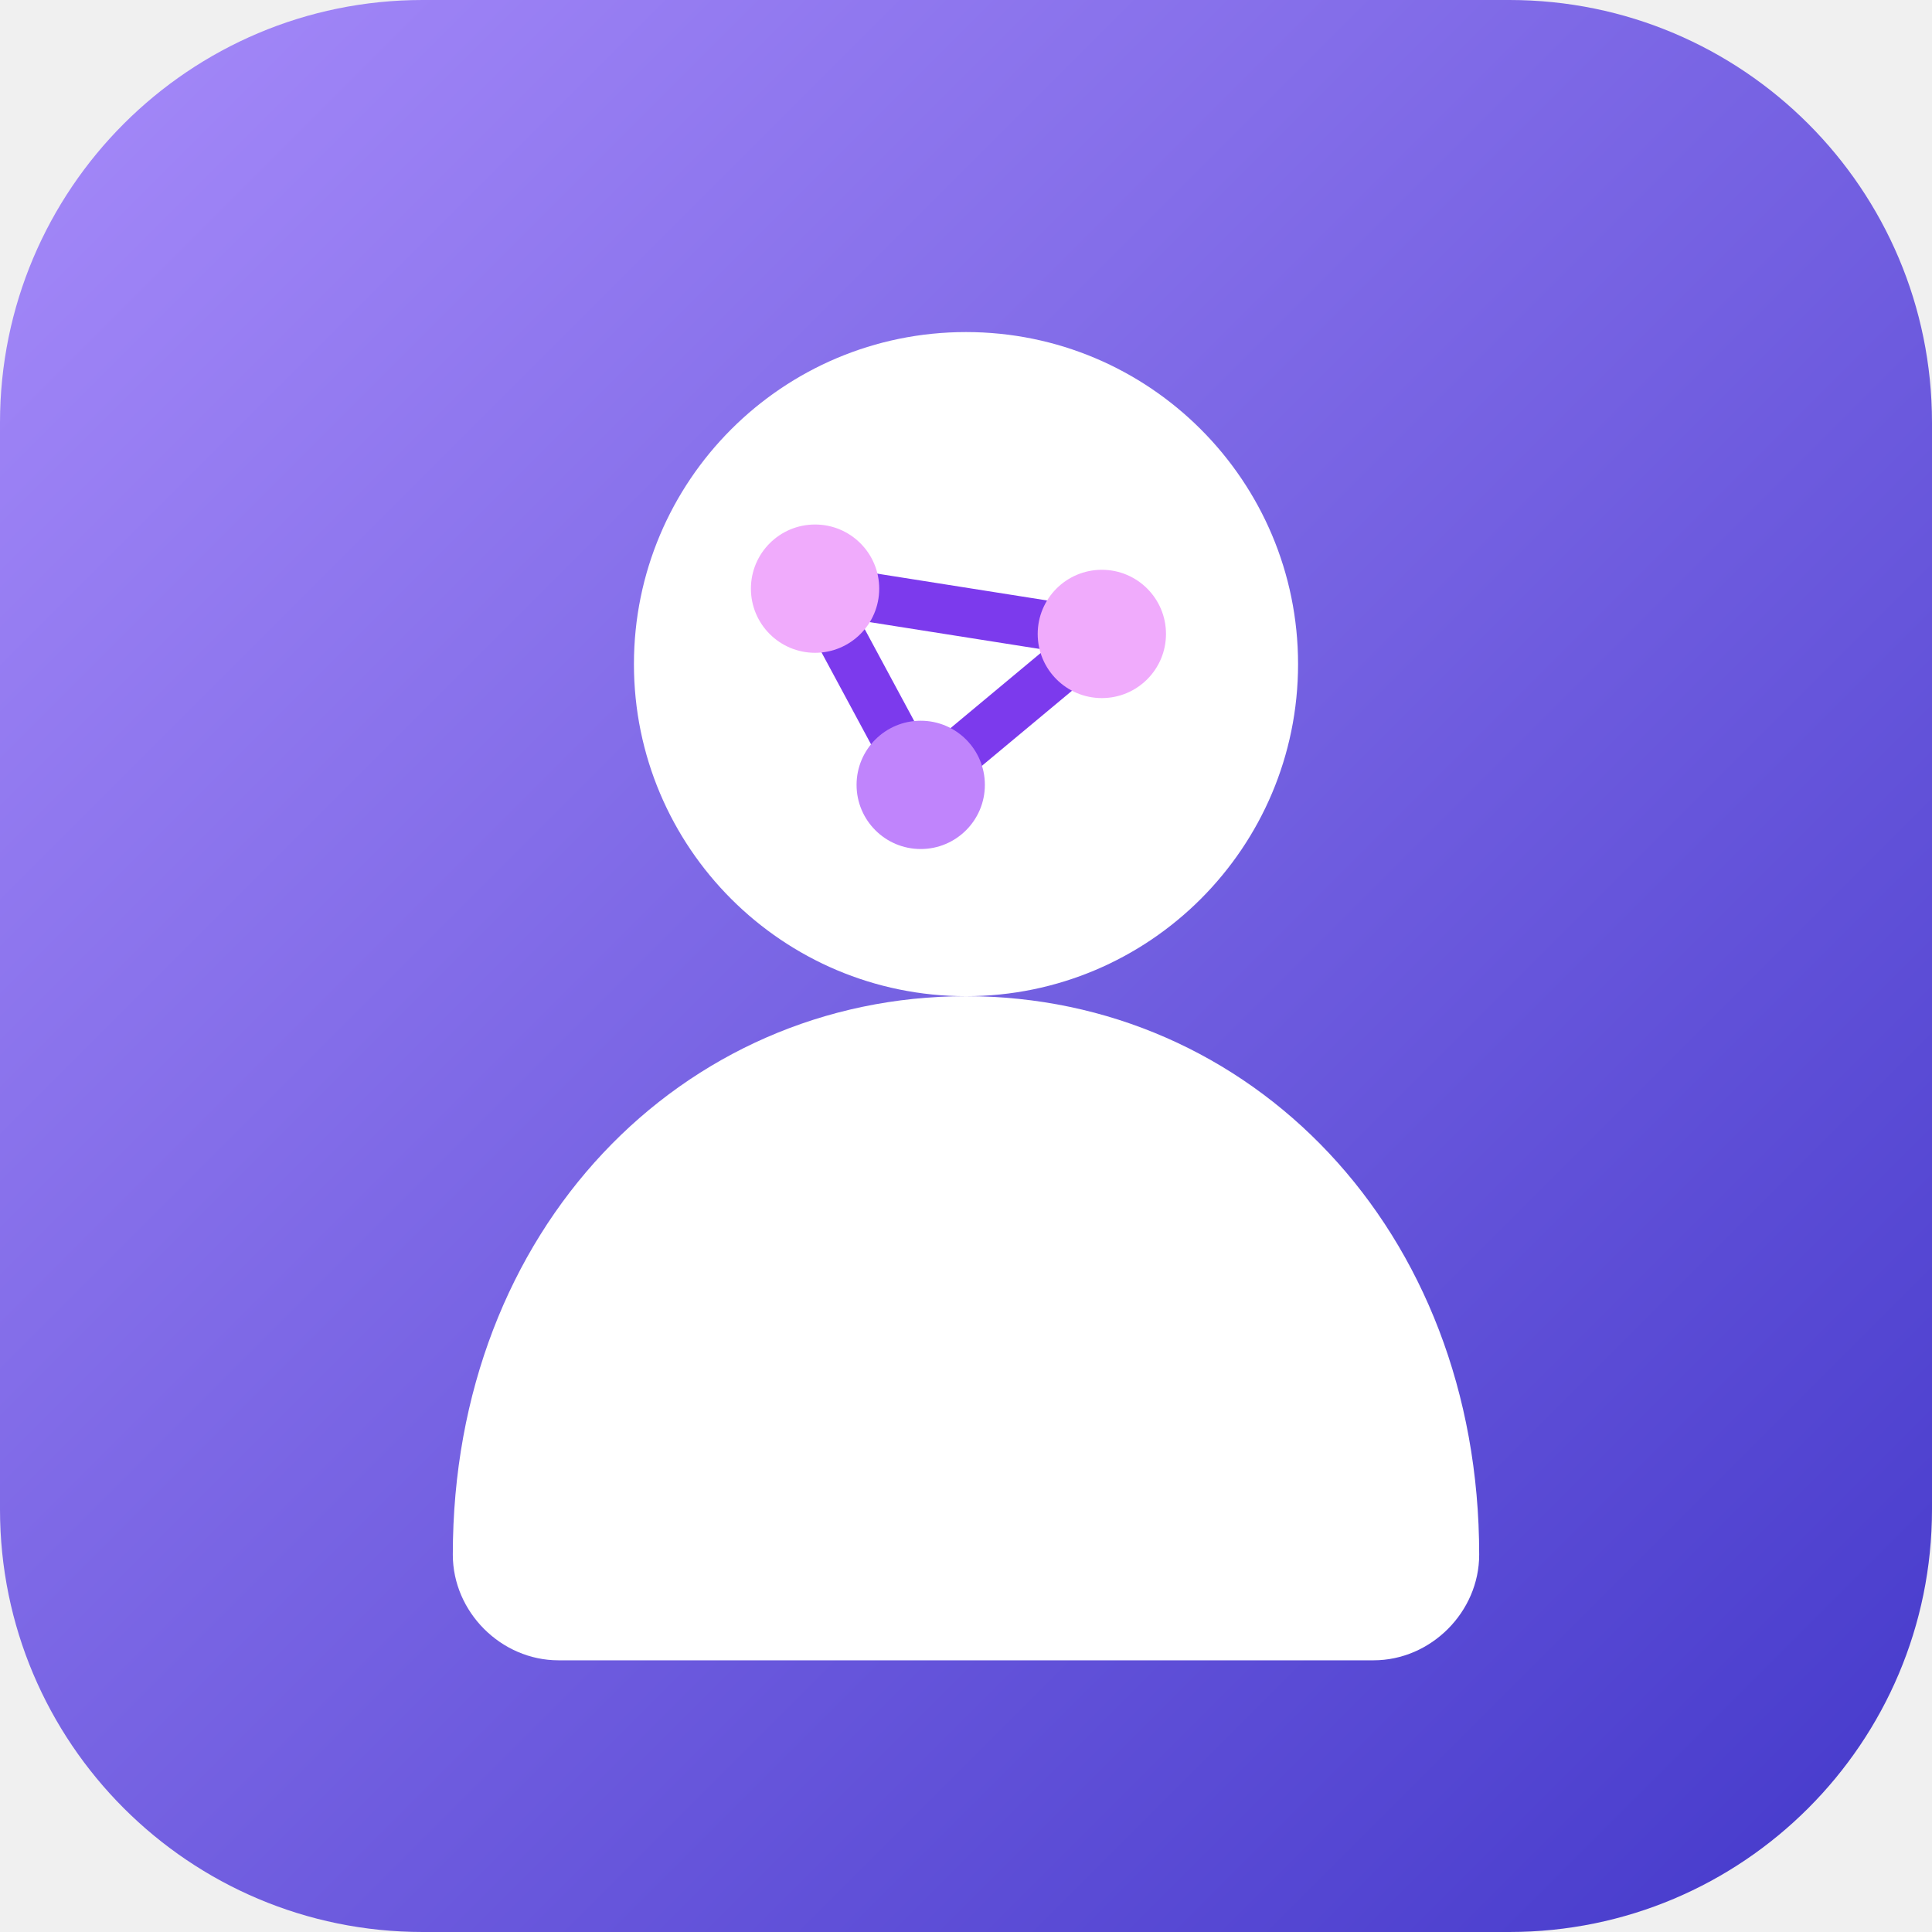
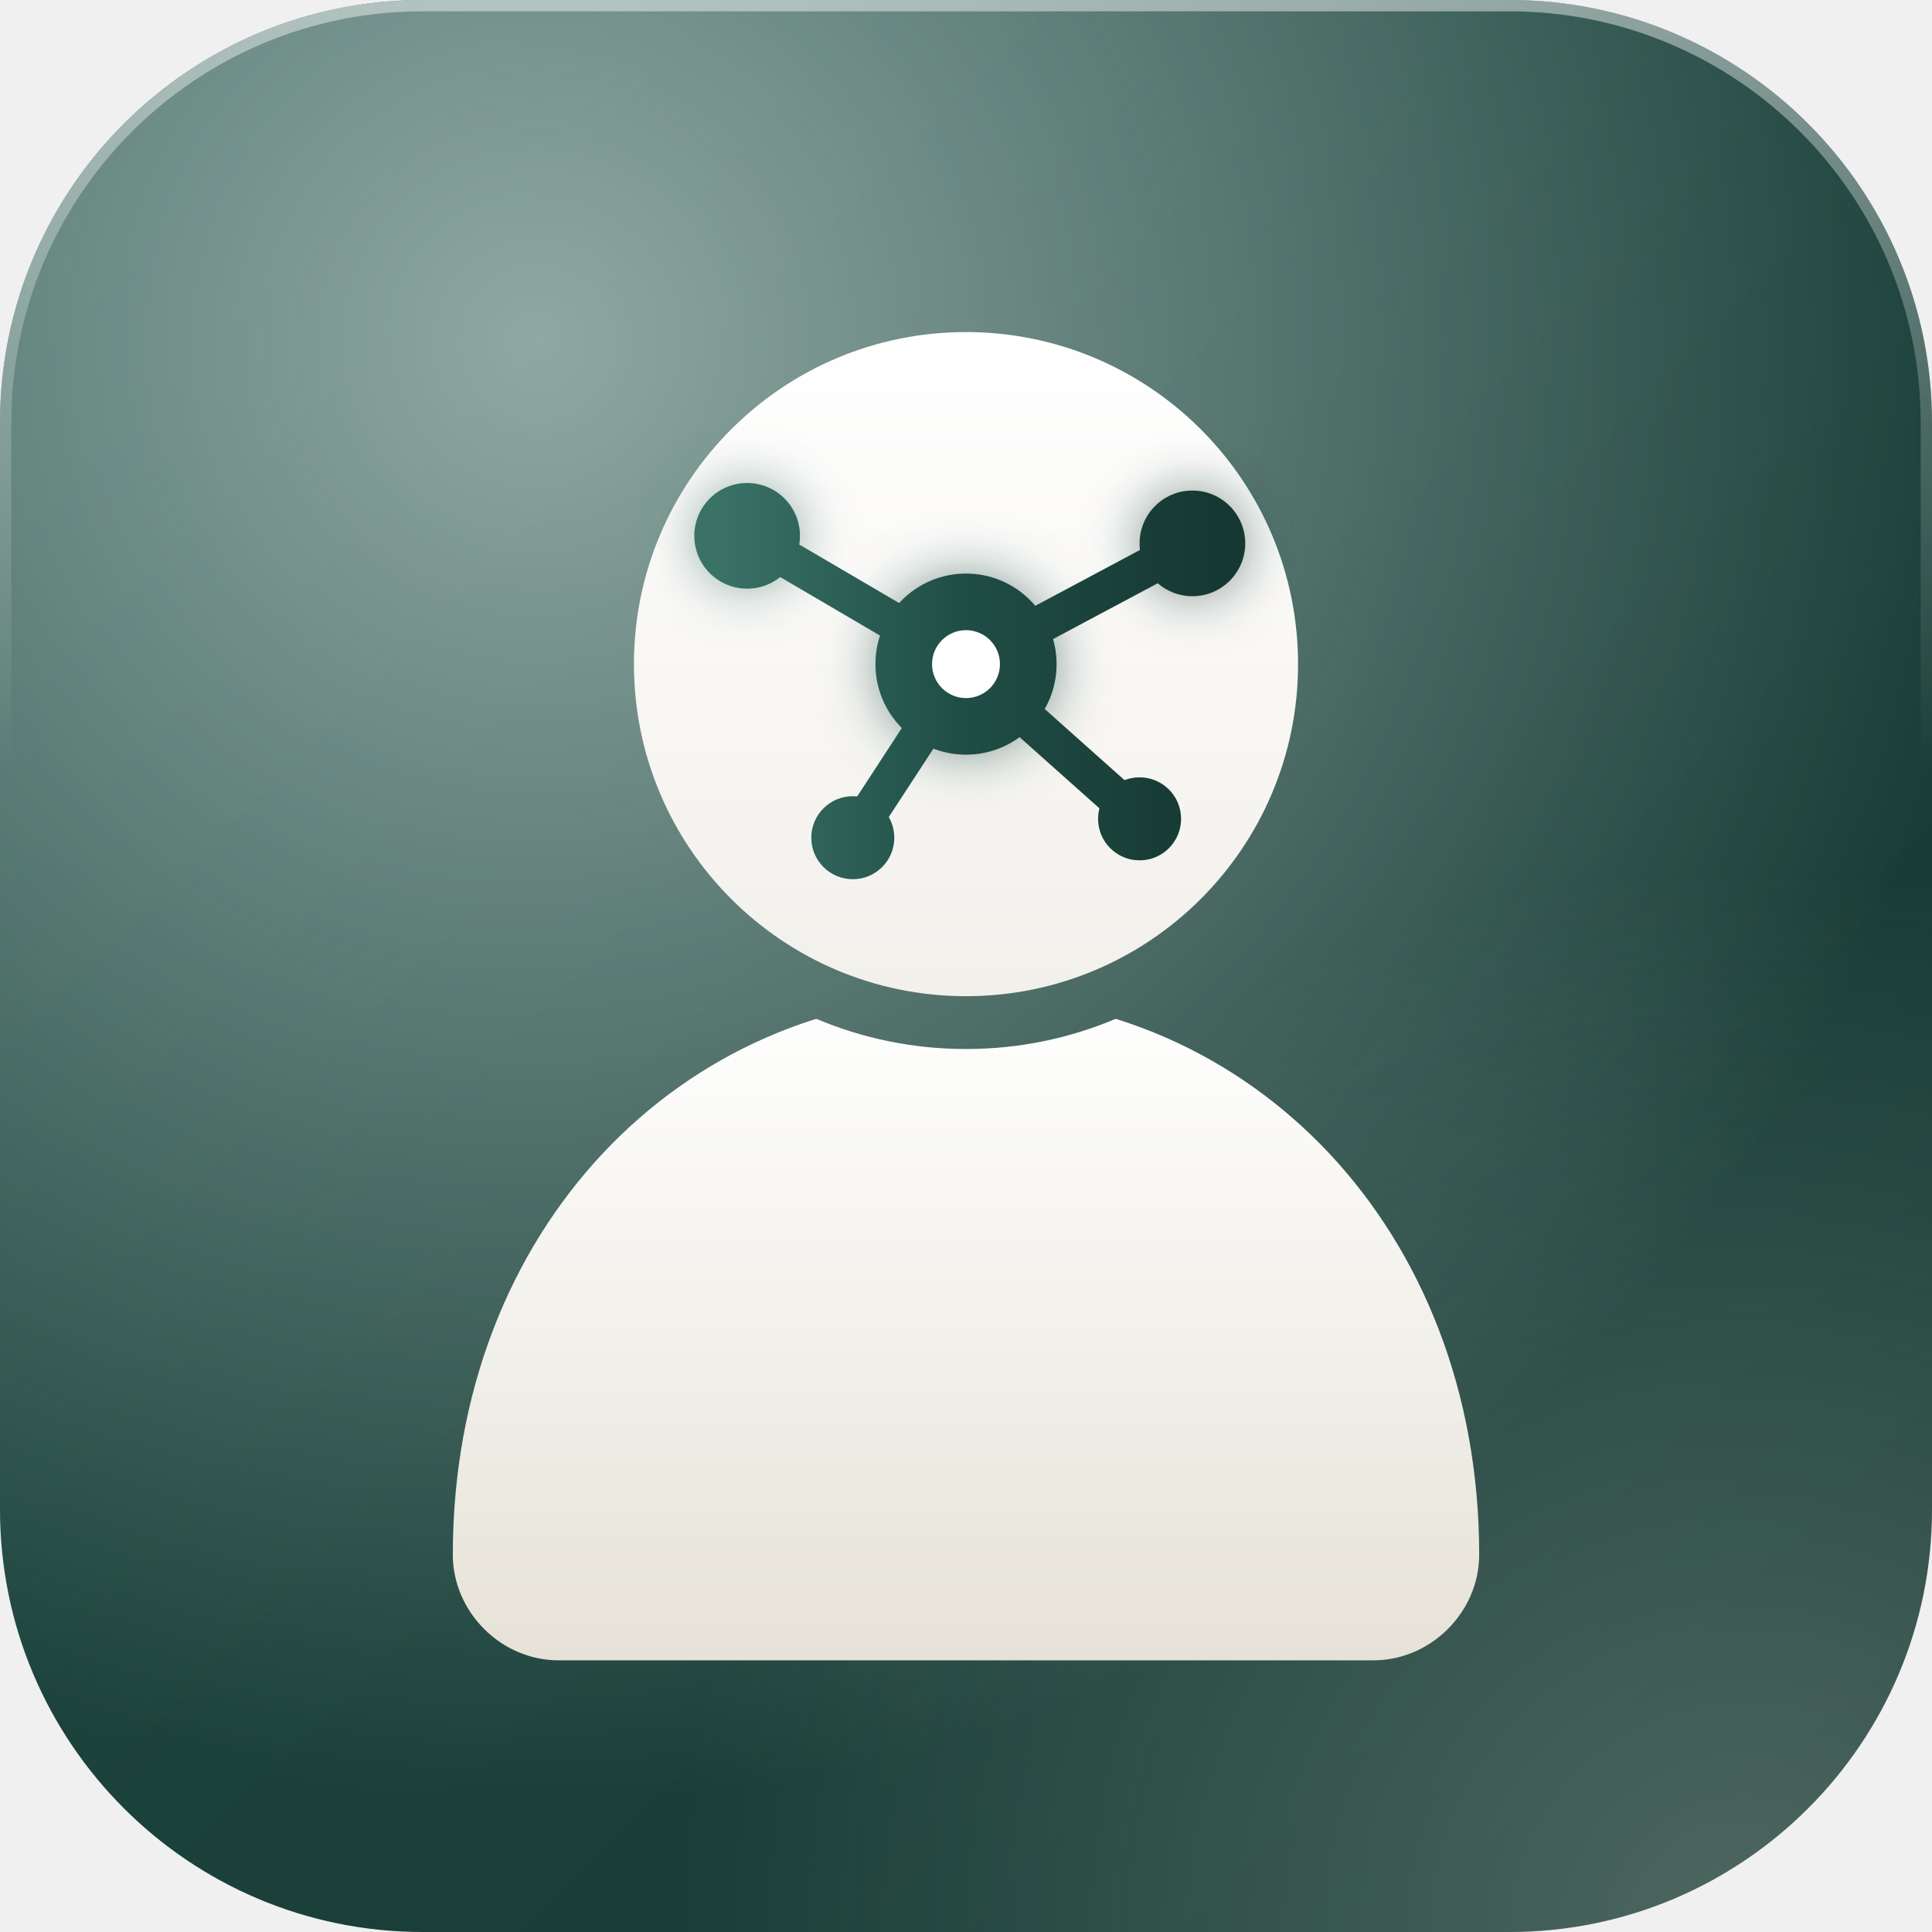
<svg xmlns="http://www.w3.org/2000/svg" width="512" height="512" viewBox="0 0 512 512">
  <defs>
    <linearGradient id="bg" x1="0" y1="0" x2="1" y2="1">
-       <stop offset="0" stop-color="#a78bfa" />
-       <stop offset="1" stop-color="#4338ca" />
+       <stop offset="0" stop-color="#1f4d45" />
+       <stop offset=".55" stop-color="#1a4039" />
+       <stop offset="1" stop-color="#163832" />
    </linearGradient>
+     <radialGradient id="glow" cx=".28" cy=".18" r=".75">
+       <stop offset="0" stop-color="#dce8e5" stop-opacity=".6" />
+       <stop offset="1" stop-color="#dce8e5" stop-opacity="0" />
+     </radialGradient>
+     <radialGradient id="warm" cx=".9" cy="1" r=".55">
+       <stop offset="0" stop-color="#f2f0eb" stop-opacity=".25" />
+       <stop offset="1" stop-color="#f2f0eb" stop-opacity="0" />
+     </radialGradient>
+     <linearGradient id="body" x1="0" y1="0" x2="0" y2="1">
+       <stop offset="0" stop-color="#ffffff" />
+       <stop offset="1" stop-color="#e6e2d7" />
+     </linearGradient>
+     <linearGradient id="head" x1="0" y1="0" x2="0" y2="1">
+       <stop offset="0" stop-color="#ffffff" />
+       <stop offset="1" stop-color="#f2f0eb" />
+     </linearGradient>
+     <linearGradient id="feel" gradientUnits="userSpaceOnUse" x1="190" y1="0" x2="322" y2="0">
+       <stop offset="0" stop-color="#3a7266" />
+       <stop offset=".5" stop-color="#1f4d45" />
+       <stop offset="1" stop-color="#163832" />
+     </linearGradient>
+     <linearGradient id="rim" x1="0" y1="0" x2="0" y2="1">
+       <stop offset="0" stop-color="#fff" stop-opacity=".45" />
+       <stop offset=".4" stop-color="#fff" stop-opacity="0" />
+     </linearGradient>
+     <mask id="cut">
+       <rect width="512" height="512" fill="#fff" />
+       <circle cx="256" cy="176" r="102" fill="#000" />
+     </mask>
+     <filter id="soft" x="-50%" y="-50%" width="200%" height="200%">
+       <feGaussianBlur stdDeviation="7" />
+     </filter>
  </defs>
  <rect width="512" height="512" rx="112" fill="url(#bg)" />
-   <path d="M120 412C120 325.6 180.8 264 256 264C331.2 264 392 325.6 392 412C392 427.2 379.2 440 364 440H148C132.8 440 120 427.2 120 412Z" fill="#ffffff" />
-   <circle cx="256" cy="176" r="88" fill="#ffffff" />
-   <g stroke="#7c3aed" stroke-width="13" stroke-linecap="round">
-     <line x1="216" y1="156" x2="292" y2="168" />
-     <line x1="216" y1="156" x2="244" y2="208" />
-     <line x1="292" y1="168" x2="244" y2="208" />
+   <rect width="512" height="512" rx="112" fill="url(#glow)" />
+   <rect width="512" height="512" rx="112" fill="url(#warm)" />
+   <rect x="1.5" y="1.5" width="509" height="509" rx="110.5" fill="none" stroke="url(#rim)" stroke-width="3" />
+   <path mask="url(#cut)" d="M120 412C120 325.6 180.8 264 256 264C331.2 264 392 325.6 392 412C392 427.2 379.2 440 364 440H148C132.8 440 120 427.2 120 412Z" fill="url(#body)" />
+   <circle cx="256" cy="176" r="88" fill="url(#head)" />
+   <g stroke="url(#feel)" stroke-width="10" stroke-linecap="round" fill="url(#feel)">
+     <g filter="url(#soft)" opacity=".55">
+       <circle cx="256" cy="176" r="24" stroke="none" />
+       <circle cx="198" cy="142" r="14" stroke="none" />
+       <circle cx="316" cy="144" r="14" stroke="none" />
+     </g>
+     <line x1="256" y1="176" x2="198" y2="142" />
+     <line x1="256" y1="176" x2="316" y2="144" />
+     <line x1="256" y1="176" x2="226" y2="222" />
+     <line x1="256" y1="176" x2="302" y2="217" />
+     <circle cx="198" cy="142" r="14" stroke="none" />
+     <circle cx="316" cy="144" r="14" stroke="none" />
+     <circle cx="226" cy="222" r="11" stroke="none" />
+     <circle cx="302" cy="217" r="11" stroke="none" />
+     <circle cx="256" cy="176" r="24" stroke="none" />
  </g>
-   <circle cx="216" cy="156" r="17" fill="#f0abfc" />
-   <circle cx="292" cy="168" r="17" fill="#f0abfc" />
-   <circle cx="244" cy="208" r="17" fill="#c084fc" />
+   <circle cx="256" cy="176" r="9" fill="#fff" />
</svg>
